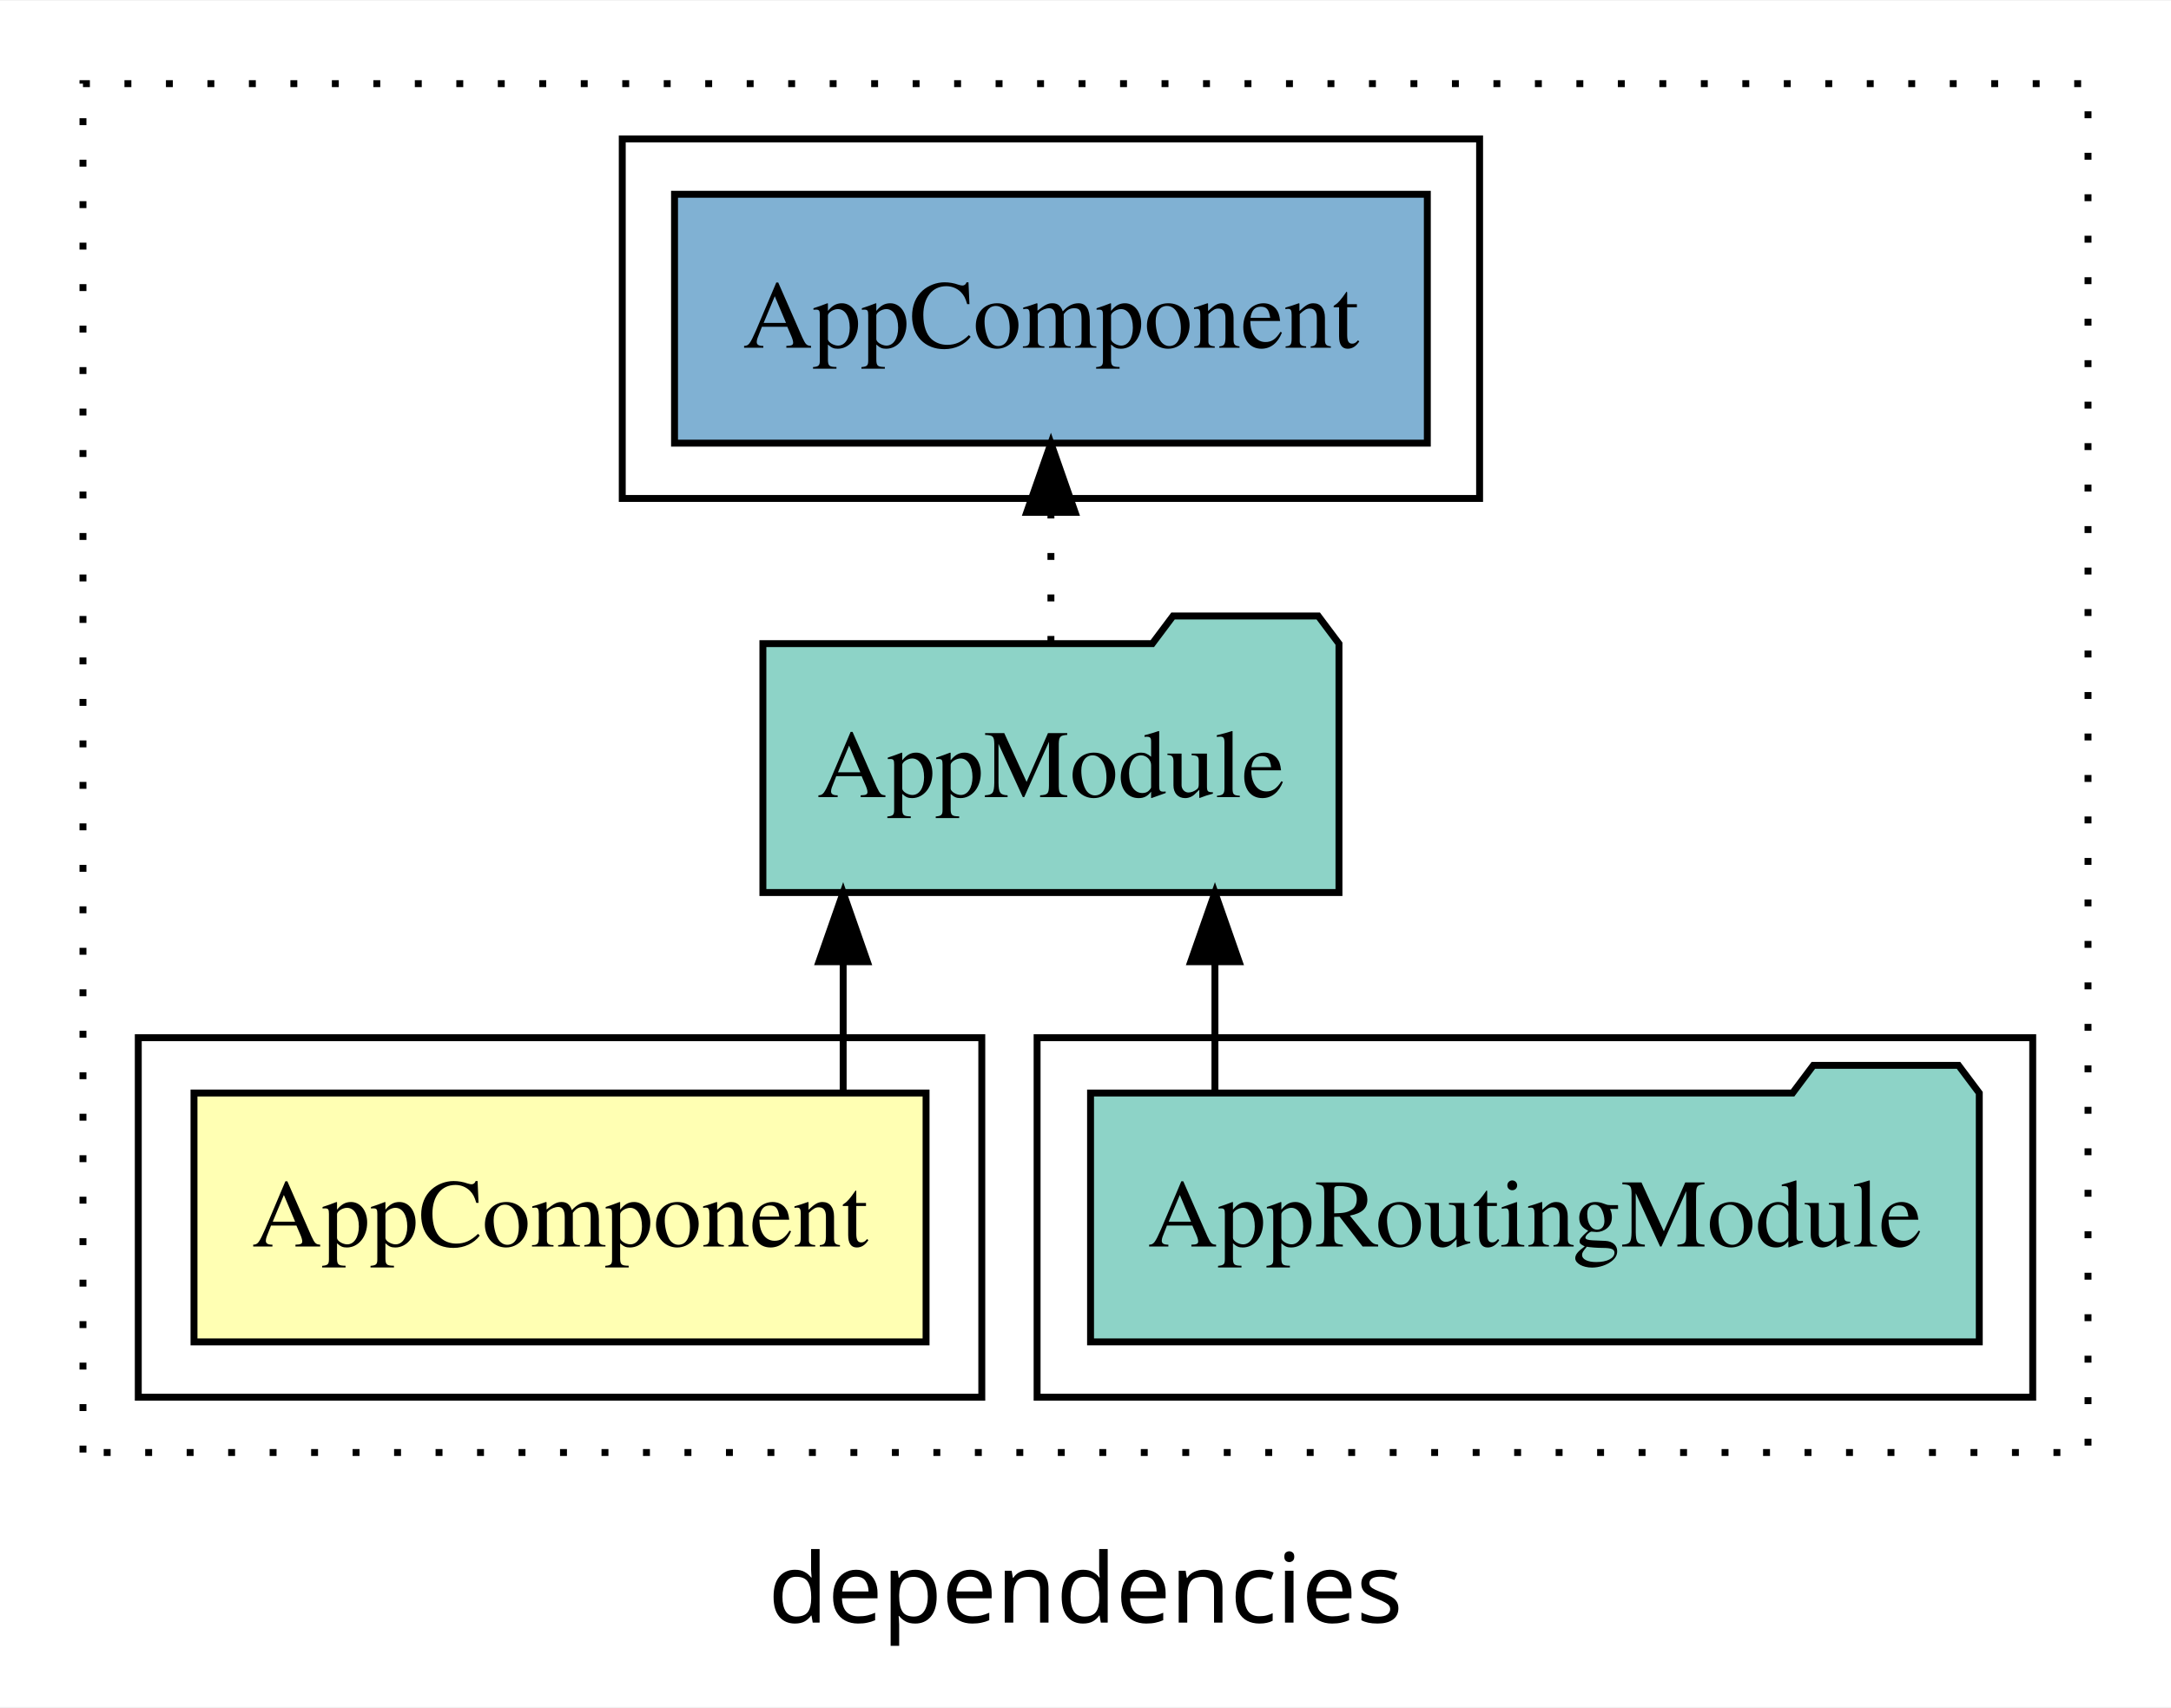
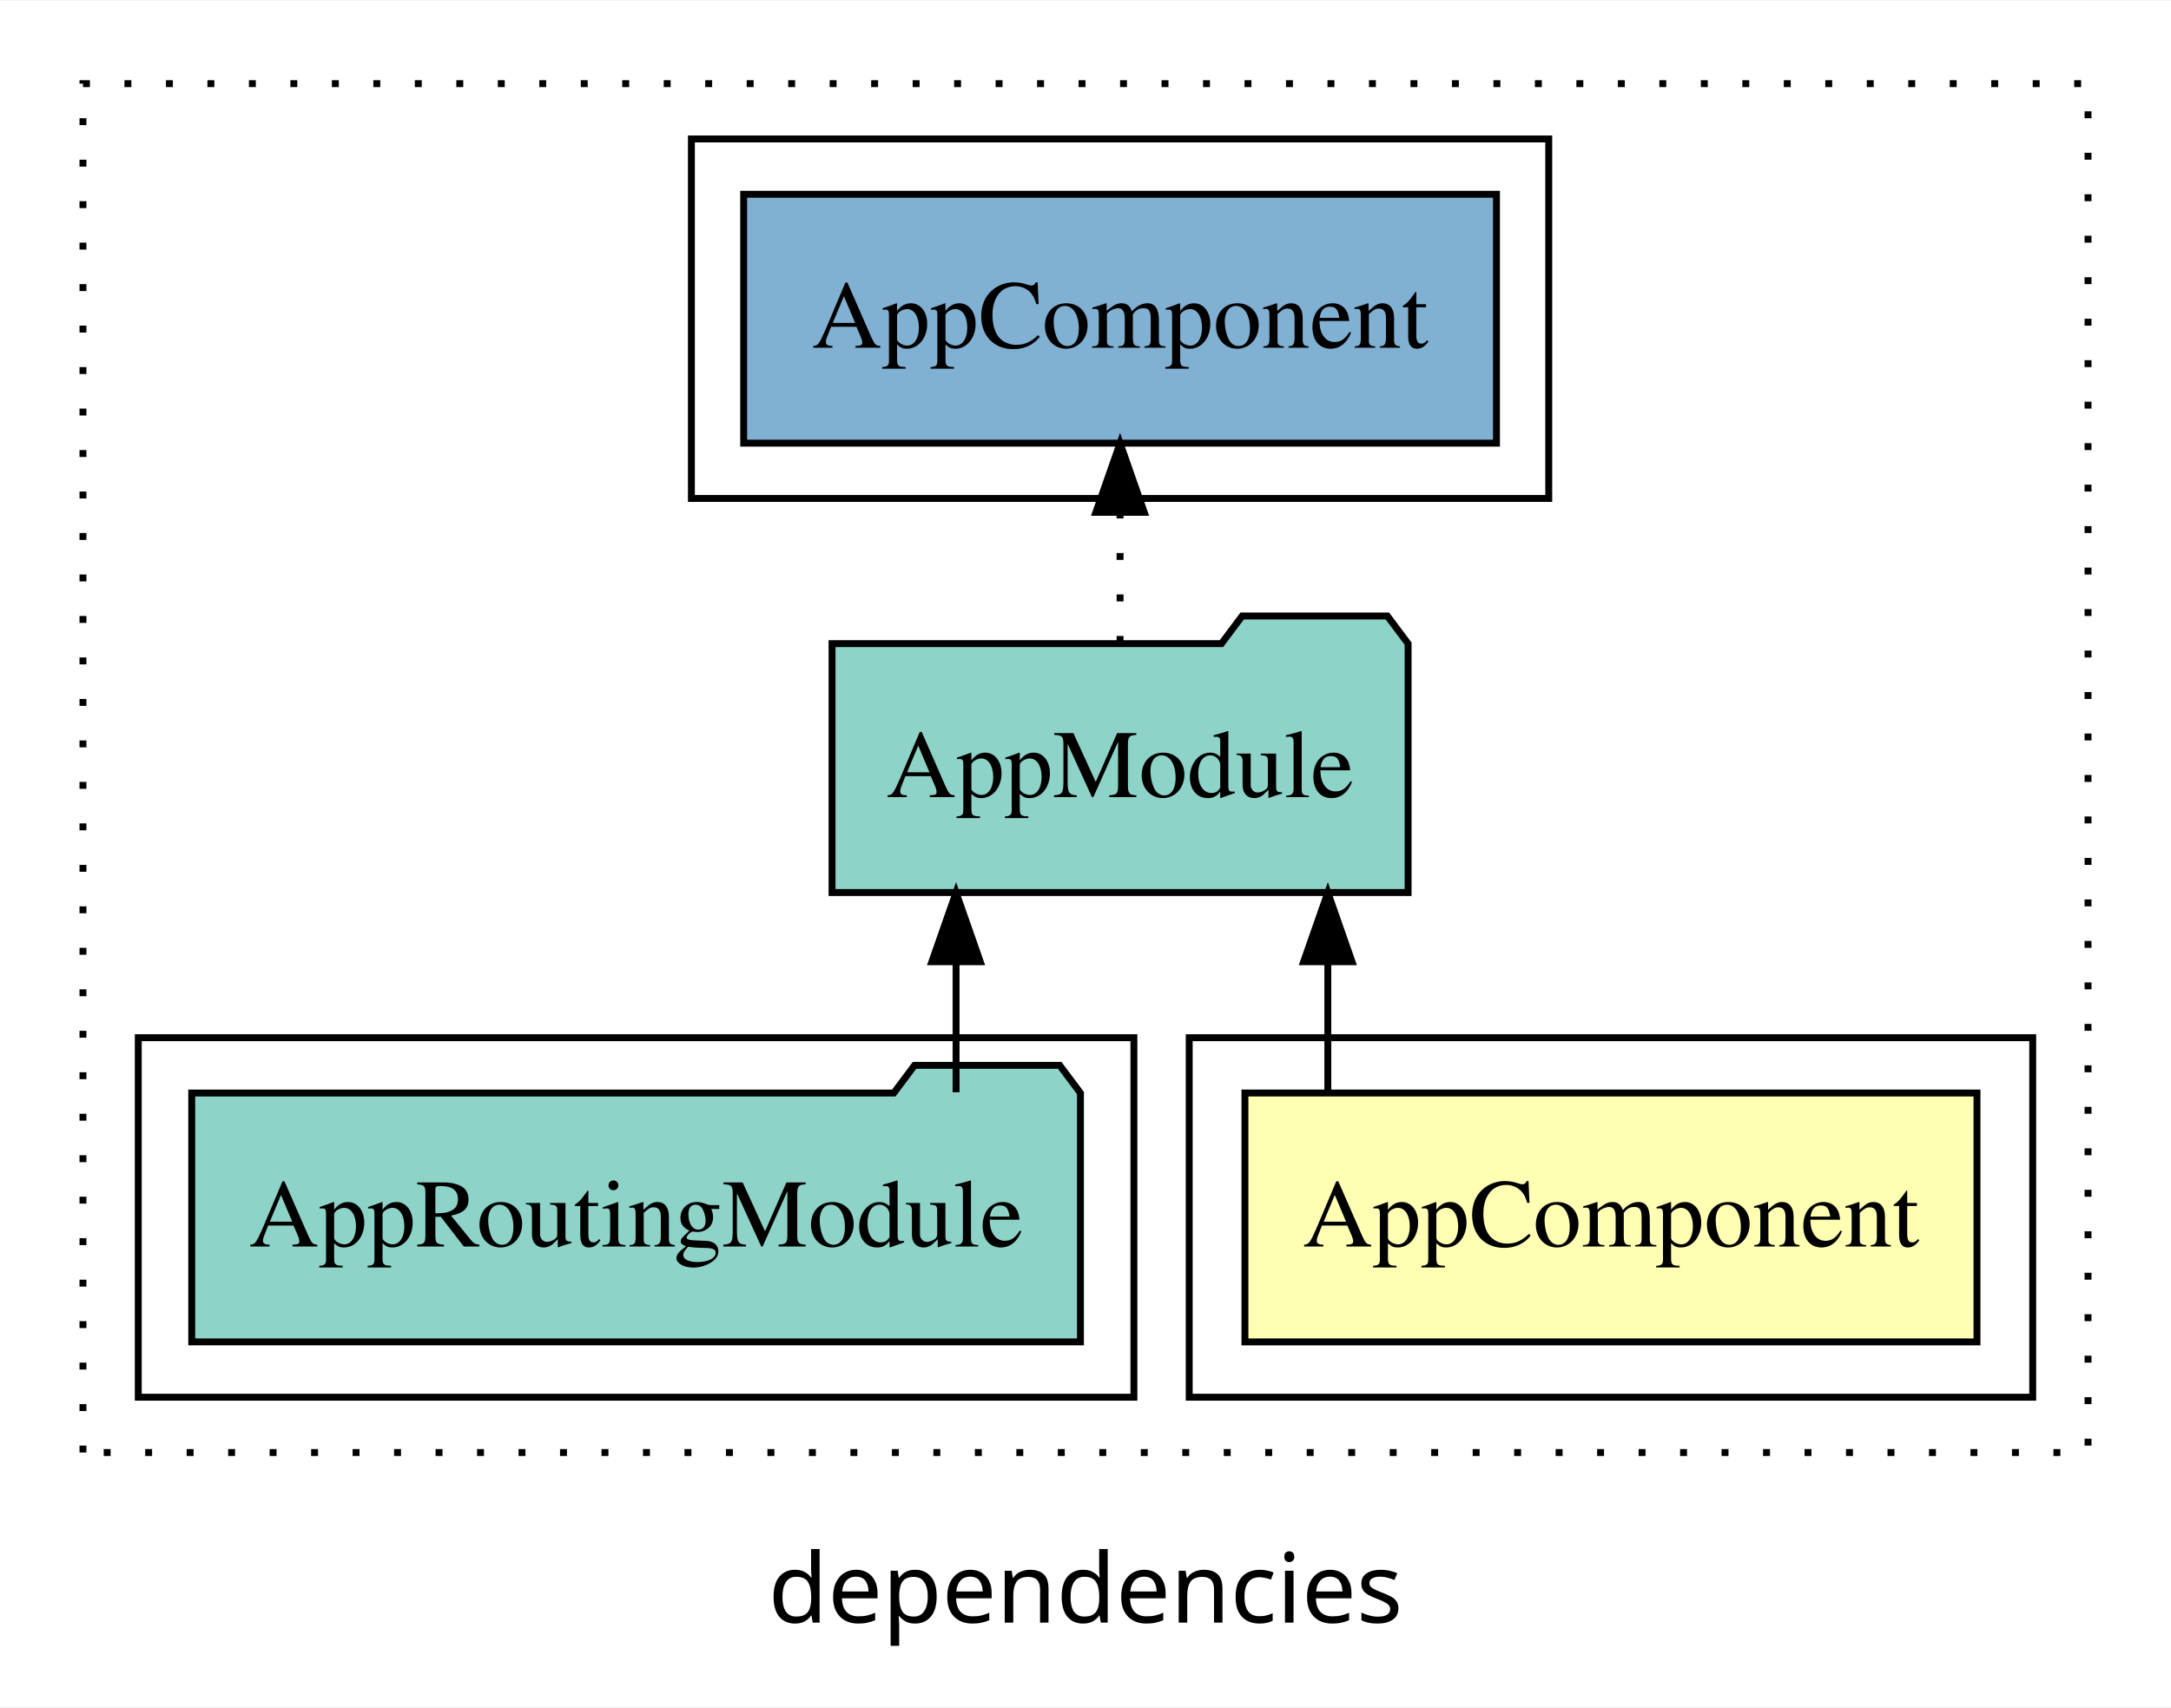
<svg xmlns="http://www.w3.org/2000/svg" width="314pt" height="247pt" viewBox="0.00 0.00 314.00 246.80">
  <g id="graph0" class="graph" transform="scale(1 1) rotate(0) translate(4 242.8)">
    <polygon fill="white" stroke="transparent" points="-4,4 -4,-242.8 310,-242.8 310,4 -4,4" />
    <text text-anchor="middle" x="153" y="-8.2" font-family="sans-serif" font-size="14.00">dependencies</text>
    <g id="clust1" class="cluster">
      <polygon fill="none" stroke="black" stroke-dasharray="1,5" points="8,-32.8 8,-230.8 298,-230.8 298,-32.8 8,-32.8" />
    </g>
+     <g id="clust2" class="cluster">
+       <polygon fill="none" stroke="black" points="168,-40.8 168,-92.8 290,-92.8 290,-40.8 168,-40.8" />
+     </g>
    <g id="clust4" class="cluster">
-       <polygon fill="none" stroke="black" points="146,-40.8 146,-92.8 290,-92.8 290,-40.8 146,-40.8" />
+       <polygon fill="none" stroke="black" points="16,-40.8 16,-92.8 160,-92.8 160,-40.8 16,-40.8" />
    </g>
    <g id="clust6" class="cluster">
-       <polygon fill="none" stroke="black" points="86,-170.8 86,-222.8 210,-222.8 210,-170.8 86,-170.8" />
-     </g>
-     <g id="clust2" class="cluster">
-       <polygon fill="none" stroke="black" points="16,-40.8 16,-92.8 138,-92.8 138,-40.8 16,-40.8" />
+       <polygon fill="none" stroke="black" points="96,-170.8 96,-222.8 220,-222.8 220,-170.8 96,-170.8" />
    </g>
    <g id="node1" class="node">
-       <polygon fill="#ffffb3" stroke="black" points="129.94,-84.8 24.06,-84.8 24.06,-48.8 129.94,-48.8 129.94,-84.8" />
-       <text text-anchor="middle" x="77" y="-62.6" font-family="Times,serif" font-size="14.00">AppComponent</text>
+       <polygon fill="#ffffb3" stroke="black" points="281.94,-84.8 176.06,-84.8 176.06,-48.8 281.94,-48.8 281.94,-84.8" />
+       <text text-anchor="middle" x="229" y="-62.6" font-family="Times,serif" font-size="14.00">AppComponent</text>
    </g>
    <g id="node2" class="node">
-       <polygon fill="#8dd3c7" stroke="black" points="189.66,-149.8 186.66,-153.8 165.66,-153.8 162.66,-149.8 106.34,-149.8 106.34,-113.8 189.66,-113.8 189.66,-149.8" />
-       <text text-anchor="middle" x="148" y="-127.6" font-family="Times,serif" font-size="14.00">AppModule</text>
+       <polygon fill="#8dd3c7" stroke="black" points="199.66,-149.8 196.66,-153.8 175.66,-153.8 172.66,-149.8 116.34,-149.8 116.34,-113.8 199.66,-113.8 199.66,-149.8" />
+       <text text-anchor="middle" x="158" y="-127.6" font-family="Times,serif" font-size="14.00">AppModule</text>
    </g>
    <g id="edge1" class="edge">
-       <path fill="none" stroke="black" d="M117.95,-84.91C117.95,-84.91 117.95,-103.79 117.95,-103.79" />
-       <polygon fill="black" stroke="black" points="114.45,-103.79 117.95,-113.79 121.45,-103.79 114.45,-103.79" />
+       <path fill="none" stroke="black" d="M188.05,-84.91C188.05,-84.91 188.05,-103.79 188.05,-103.79" />
+       <polygon fill="black" stroke="black" points="184.55,-103.79 188.05,-113.79 191.55,-103.79 184.55,-103.79" />
    </g>
    <g id="node4" class="node">
-       <polygon fill="#80b1d3" stroke="black" points="202.44,-214.8 93.56,-214.8 93.56,-178.8 202.44,-178.8 202.44,-214.8" />
-       <text text-anchor="middle" x="148" y="-192.6" font-family="Times,serif" font-size="14.00">AppComponent </text>
+       <polygon fill="#80b1d3" stroke="black" points="212.44,-214.8 103.56,-214.8 103.56,-178.8 212.44,-178.8 212.44,-214.8" />
+       <text text-anchor="middle" x="158" y="-192.6" font-family="Times,serif" font-size="14.00">AppComponent </text>
    </g>
    <g id="edge3" class="edge">
-       <path fill="none" stroke="black" stroke-dasharray="1,5" d="M148,-149.91C148,-149.91 148,-168.79 148,-168.79" />
-       <polygon fill="black" stroke="black" points="144.5,-168.79 148,-178.79 151.5,-168.79 144.5,-168.79" />
+       <path fill="none" stroke="black" stroke-dasharray="1,5" d="M158,-149.91C158,-149.91 158,-168.79 158,-168.79" />
+       <polygon fill="black" stroke="black" points="154.5,-168.79 158,-178.79 161.5,-168.79 154.5,-168.79" />
    </g>
    <g id="node3" class="node">
-       <polygon fill="#8dd3c7" stroke="black" points="282.27,-84.8 279.27,-88.8 258.27,-88.8 255.27,-84.8 153.73,-84.8 153.73,-48.8 282.27,-48.8 282.27,-84.8" />
-       <text text-anchor="middle" x="218" y="-62.6" font-family="Times,serif" font-size="14.00">AppRoutingModule</text>
+       <polygon fill="#8dd3c7" stroke="black" points="152.27,-84.8 149.27,-88.8 128.27,-88.8 125.27,-84.8 23.73,-84.8 23.73,-48.8 152.27,-48.8 152.27,-84.8" />
+       <text text-anchor="middle" x="88" y="-62.6" font-family="Times,serif" font-size="14.00">AppRoutingModule</text>
    </g>
    <g id="edge2" class="edge">
-       <path fill="none" stroke="black" d="M171.72,-84.91C171.72,-84.91 171.72,-103.79 171.72,-103.79" />
-       <polygon fill="black" stroke="black" points="168.22,-103.79 171.72,-113.79 175.22,-103.79 168.22,-103.79" />
+       <path fill="none" stroke="black" d="M134.28,-84.91C134.28,-84.91 134.28,-103.79 134.28,-103.79" />
+       <polygon fill="black" stroke="black" points="130.78,-103.79 134.28,-113.79 137.78,-103.79 130.78,-103.79" />
    </g>
  </g>
</svg>
